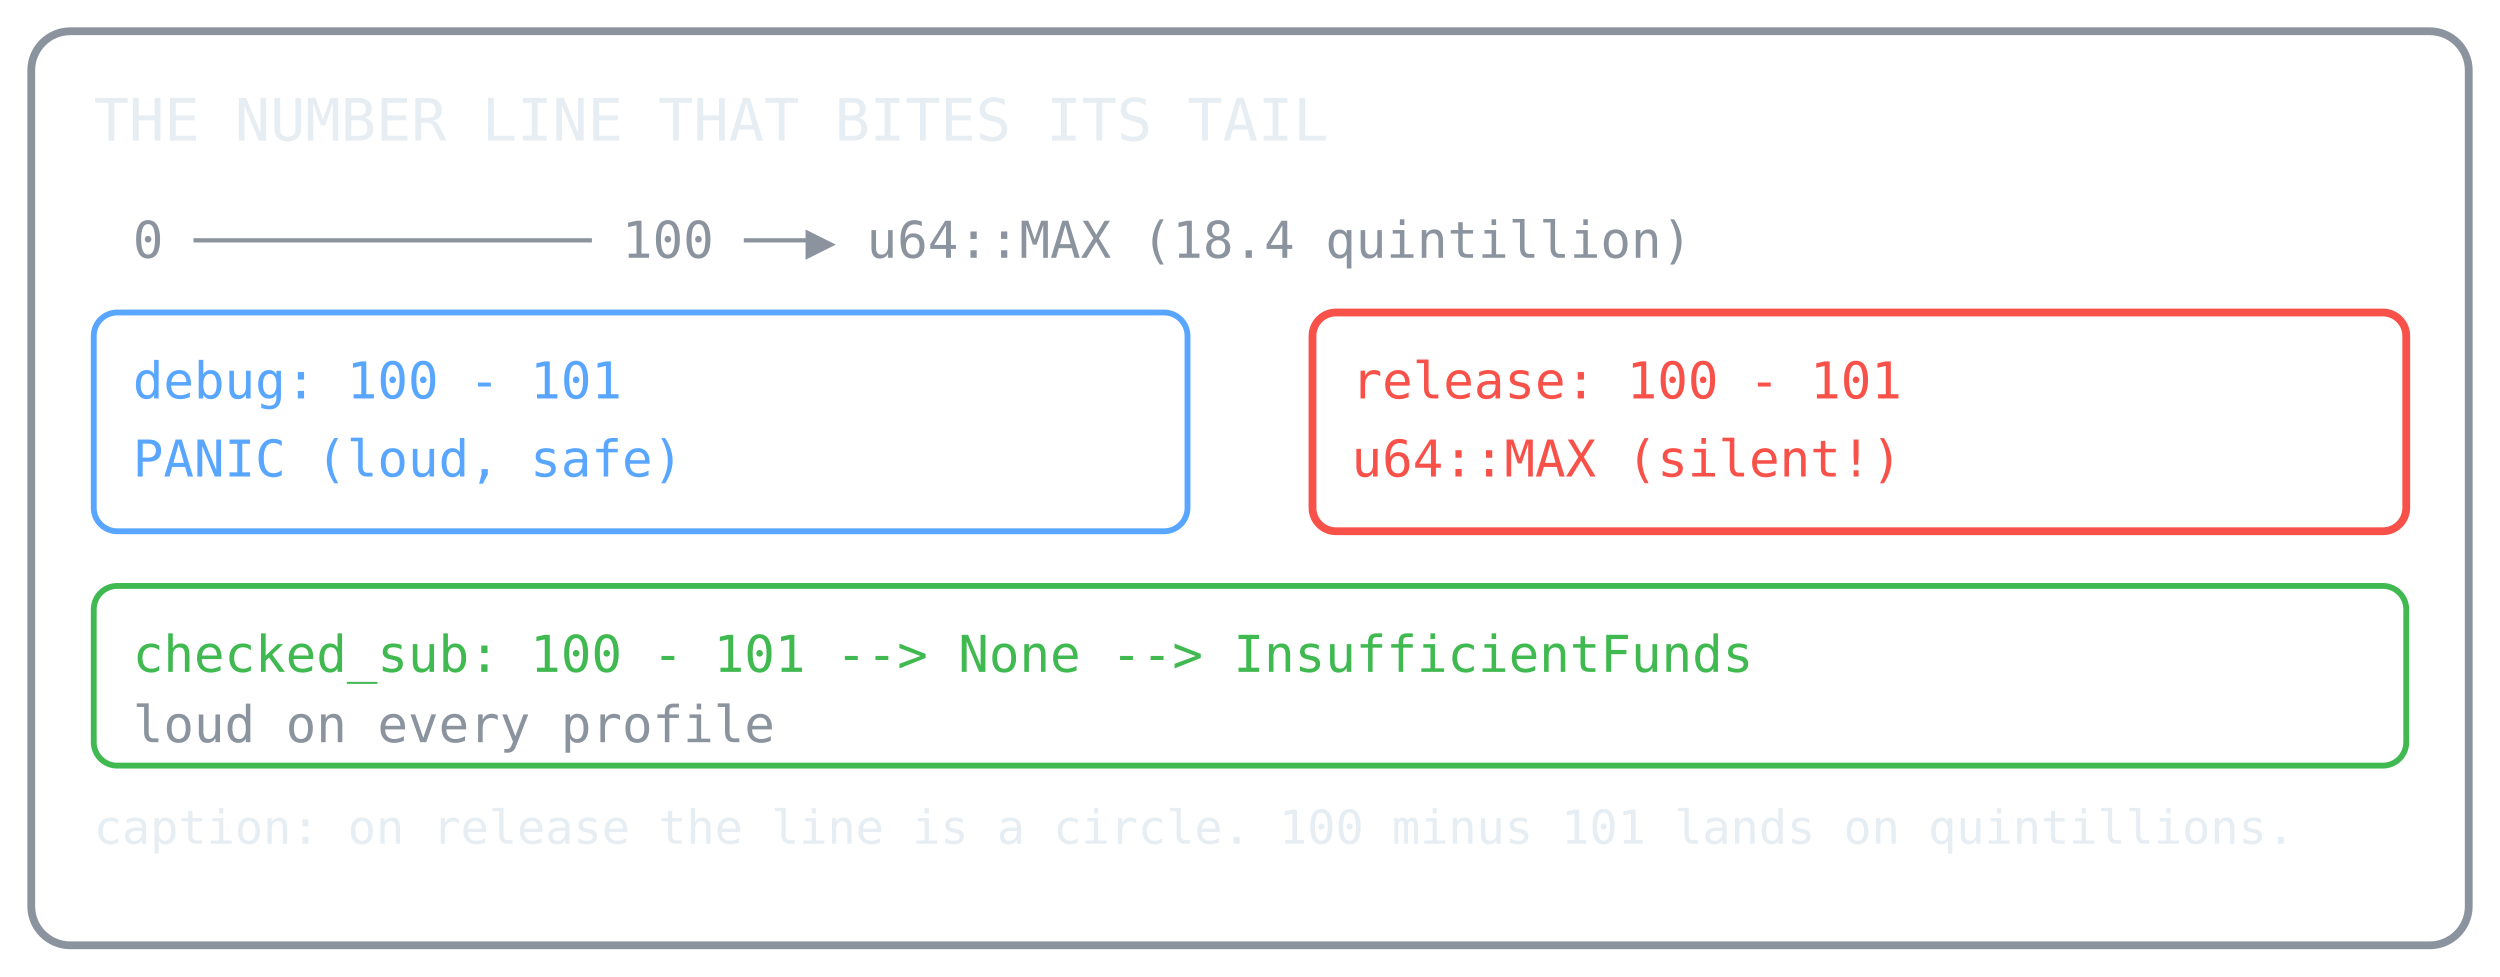
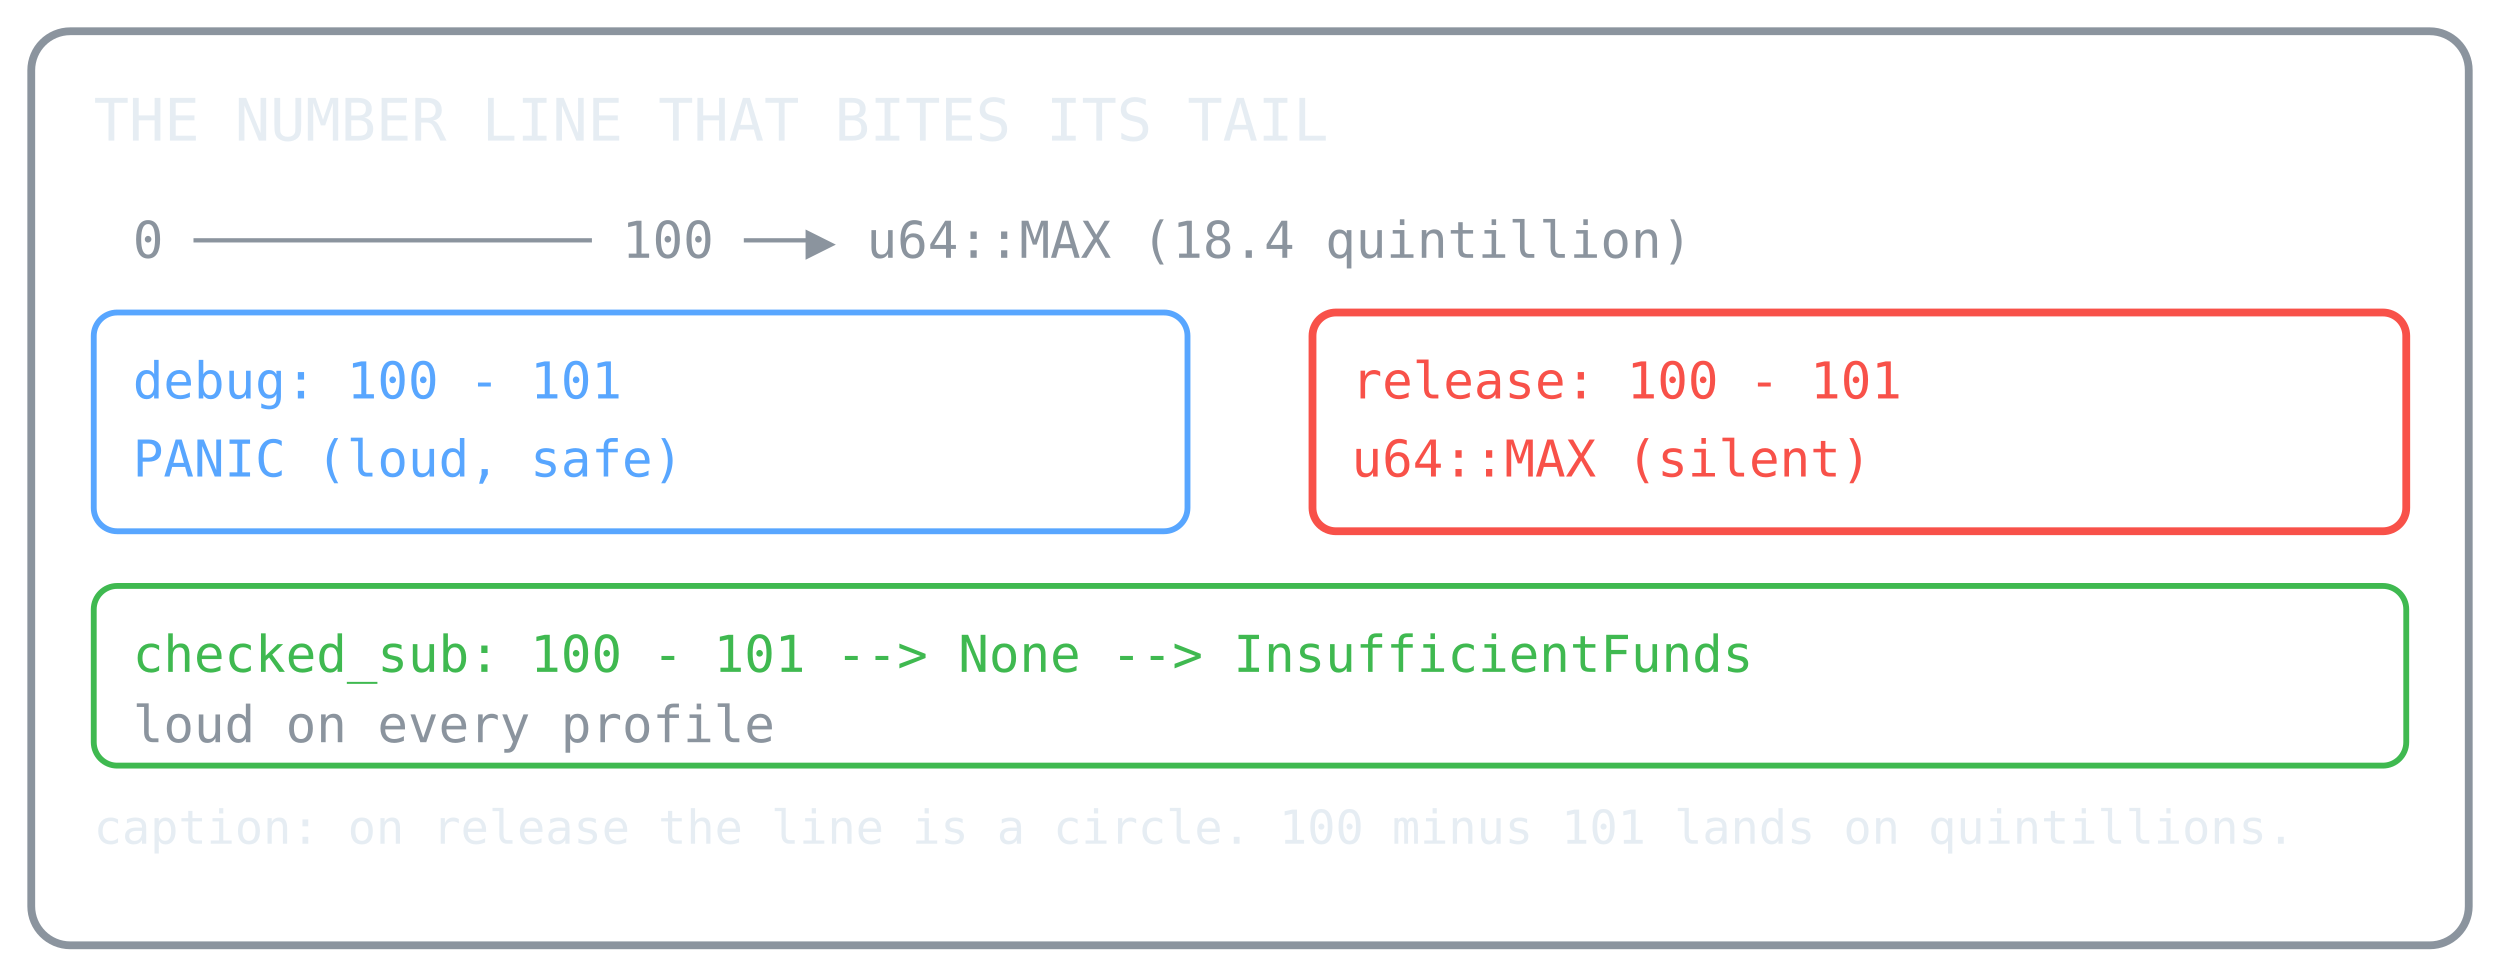
<svg xmlns="http://www.w3.org/2000/svg" viewBox="0 0 640 250" role="img" aria-label="Overflow wrap number line">
  <rect x="8" y="8" width="624" height="234" rx="10" fill="none" stroke="#8b949e" stroke-width="2" />
  <text x="24" y="36" fill="#e6edf3" font-family="monospace" font-size="15">THE NUMBER LINE THAT BITES ITS TAIL</text>
  <g font-family="monospace" font-size="13">
    <text x="34" y="66" fill="#8b949e">0 ───────────── 100 ──▶ u64::MAX (18.4 quintillion)</text>
    <rect x="24" y="80" width="280" height="56" rx="6" fill="none" stroke="#58a6ff" stroke-width="1.5" />
    <text x="34" y="102" fill="#58a6ff">debug: 100 - 101</text>
    <text x="34" y="122" fill="#58a6ff">PANIC (loud, safe)</text>
    <rect x="336" y="80" width="280" height="56" rx="6" fill="none" stroke="#f85149" stroke-width="2" />
    <text x="346" y="102" fill="#f85149">release: 100 - 101</text>
-     <text x="346" y="122" fill="#f85149">u64::MAX (silent!)</text>
+     <text x="346" y="122" fill="#f85149">u64::MAX (silent)</text>
    <rect x="24" y="150" width="592" height="46" rx="6" fill="none" stroke="#3fb950" stroke-width="1.5" />
    <text x="34" y="172" fill="#3fb950">checked_sub: 100 - 101 --&gt; None --&gt; InsufficientFunds</text>
    <text x="34" y="190" fill="#8b949e">loud on every profile</text>
  </g>
  <text x="24" y="216" fill="#e6edf3" font-family="monospace" font-size="12">caption: on release the line is a circle. 100 minus 101 lands on quintillions.</text>
</svg>
